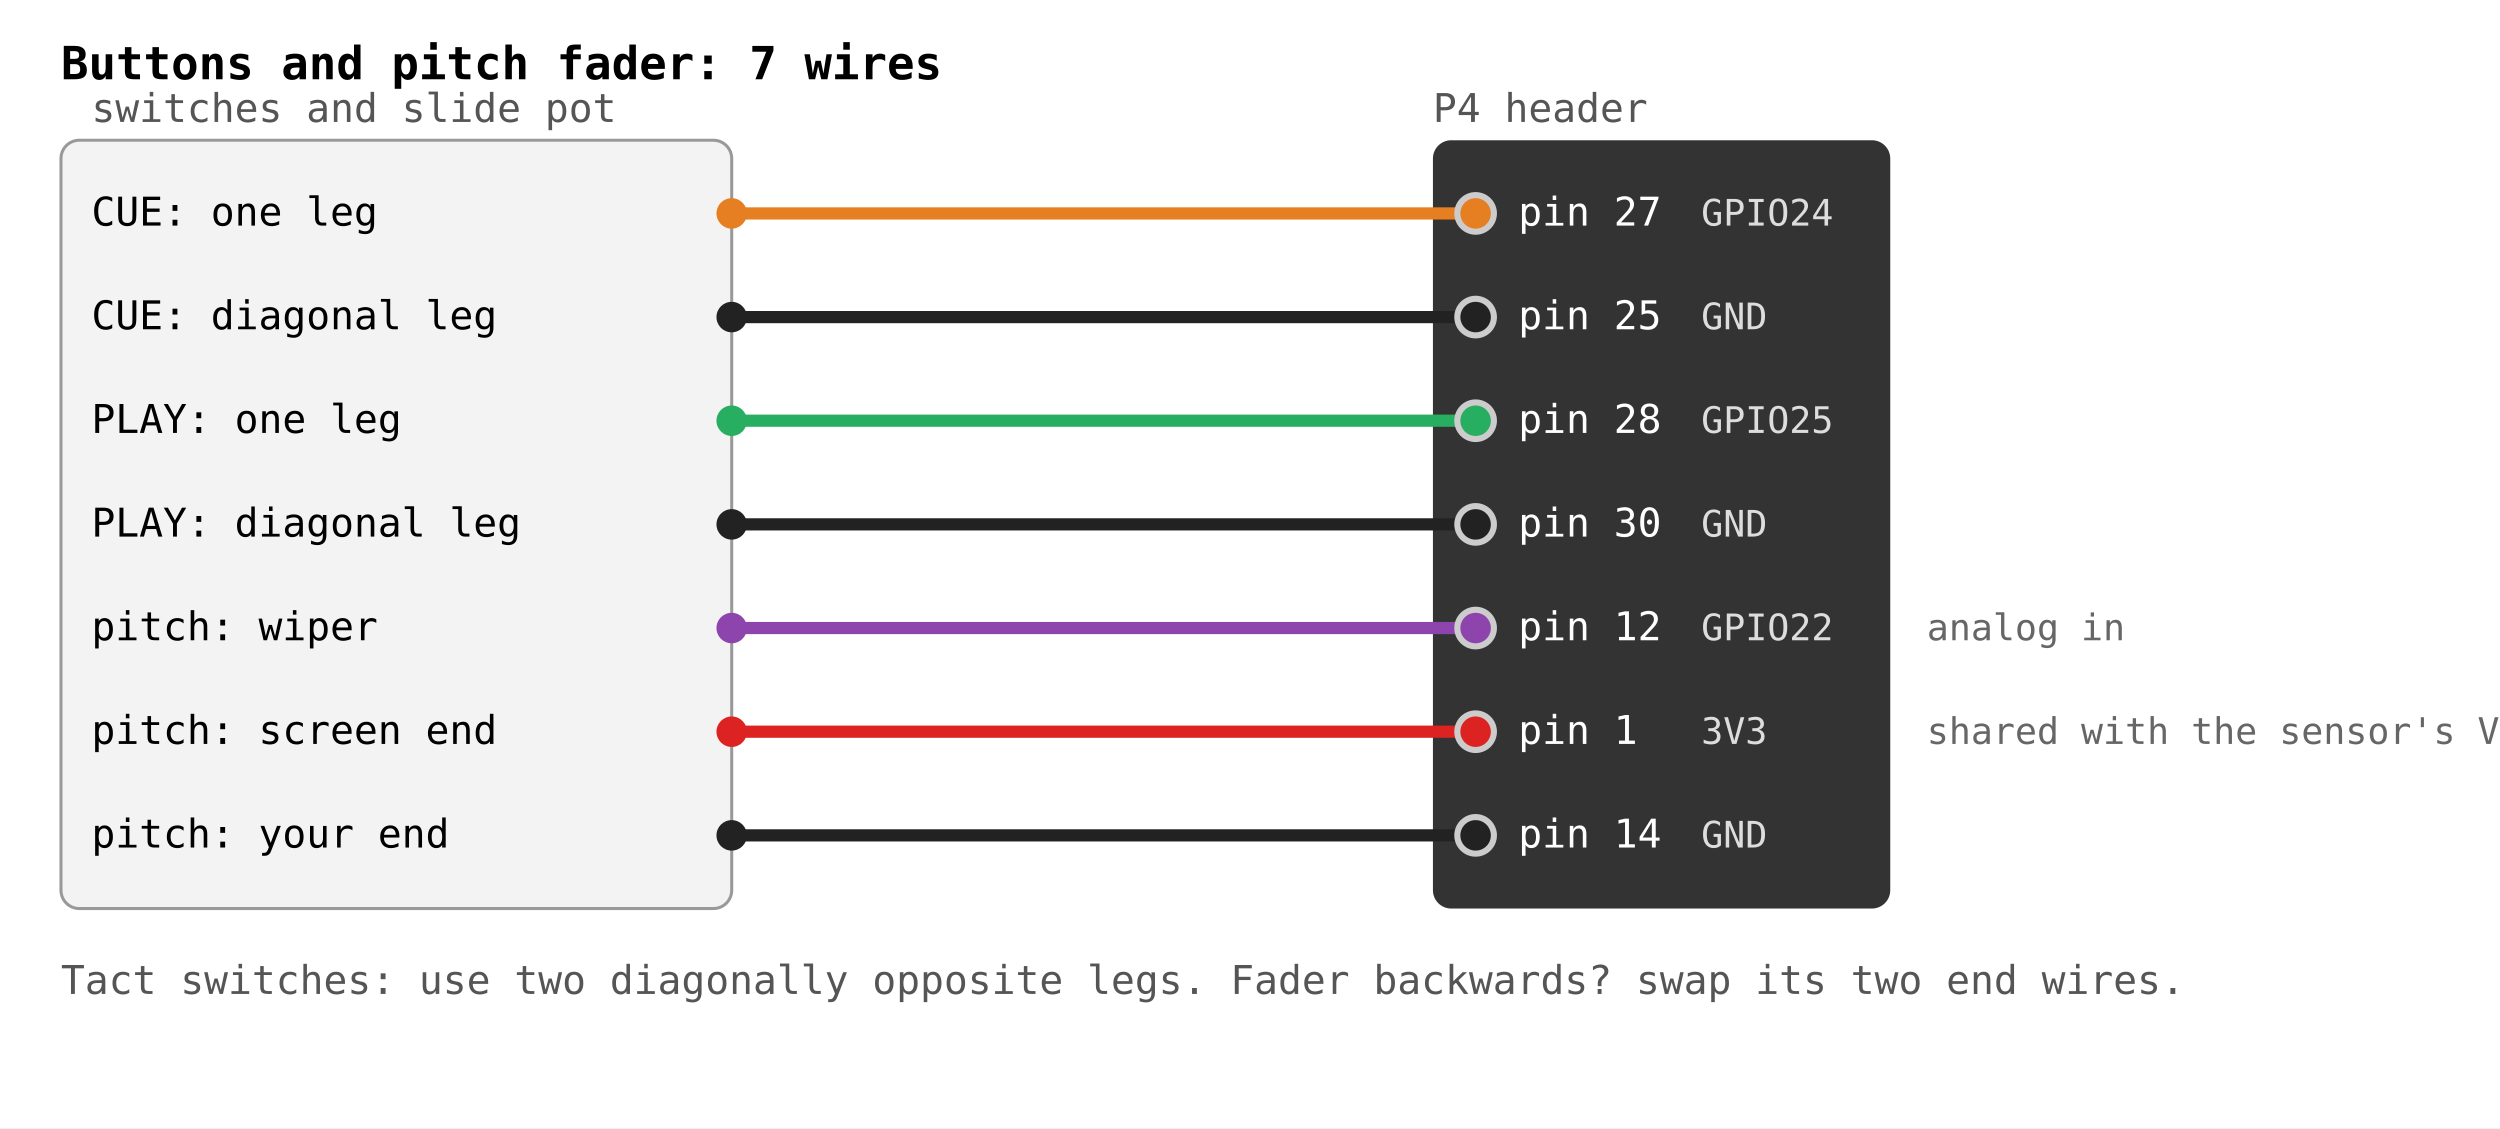
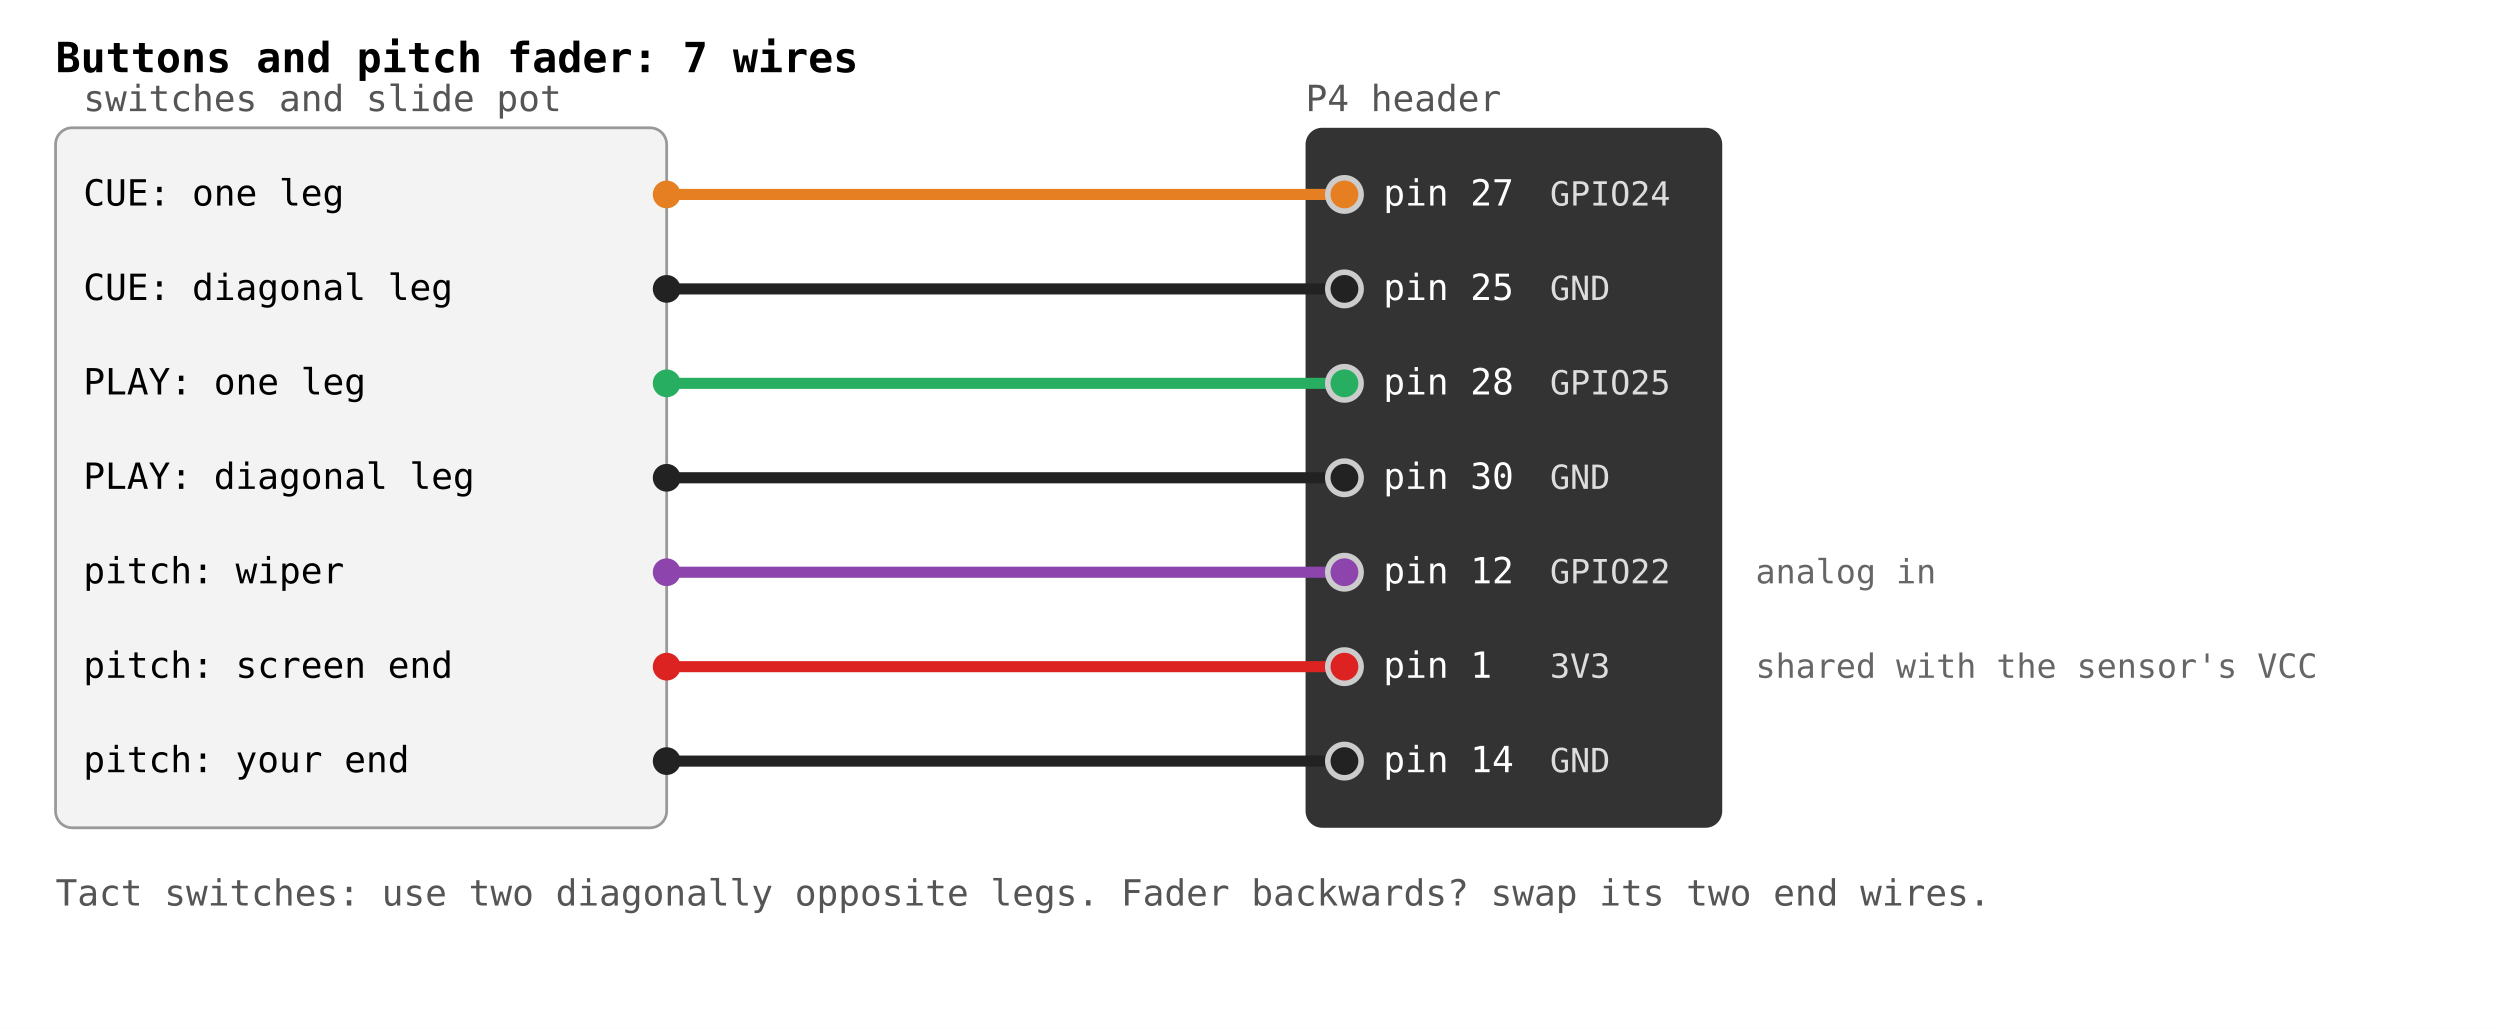
- <svg xmlns="http://www.w3.org/2000/svg" viewBox="0 0 820 370" width="820" height="370" font-family="ui-monospace, Menlo, Consolas, monospace" font-size="13">
-   <rect width="820" height="370" fill="#fff" />
+ <svg xmlns="http://www.w3.org/2000/svg" viewBox="0 0 900 370" width="900" height="370" font-family="ui-monospace, Menlo, Consolas, monospace" font-size="13">
+   <rect width="900" height="370" fill="#fff" />
  <text x="20" y="26" font-size="15" font-weight="bold">Buttons and pitch fader: 7 wires</text>
  <rect x="20" y="46" width="220" height="252" rx="6" fill="#f3f3f3" stroke="#999" />
  <text x="30" y="40" fill="#555">switches and slide pot</text>
  <rect x="470" y="46" width="150" height="252" rx="6" fill="#333" />
  <text x="470" y="40" fill="#555">P4 header</text>
  <text x="30" y="74">CUE: one leg</text>
  <circle cx="240" cy="70" r="5" fill="#e67e22" />
  <path d="M240 70 C 330 70, 380 70, 484 70" fill="none" stroke="#e67e22" stroke-width="4" stroke-linecap="round" />
  <circle cx="484" cy="70" r="6" fill="#e67e22" stroke="#ccc" stroke-width="2" />
  <text x="498" y="74" fill="#fff">pin 27</text>
  <text x="558" y="74" fill="#ddd" font-size="12">GPIO24</text>
  <text x="30" y="108">CUE: diagonal leg</text>
  <circle cx="240" cy="104" r="5" fill="#222" />
  <path d="M240 104 C 330 104, 380 104, 484 104" fill="none" stroke="#222" stroke-width="4" stroke-linecap="round" />
  <circle cx="484" cy="104" r="6" fill="#222" stroke="#ccc" stroke-width="2" />
  <text x="498" y="108" fill="#fff">pin 25</text>
  <text x="558" y="108" fill="#ddd" font-size="12">GND</text>
  <text x="30" y="142">PLAY: one leg</text>
  <circle cx="240" cy="138" r="5" fill="#27ae60" />
  <path d="M240 138 C 330 138, 380 138, 484 138" fill="none" stroke="#27ae60" stroke-width="4" stroke-linecap="round" />
  <circle cx="484" cy="138" r="6" fill="#27ae60" stroke="#ccc" stroke-width="2" />
  <text x="498" y="142" fill="#fff">pin 28</text>
  <text x="558" y="142" fill="#ddd" font-size="12">GPIO25</text>
  <text x="30" y="176">PLAY: diagonal leg</text>
  <circle cx="240" cy="172" r="5" fill="#222" />
  <path d="M240 172 C 330 172, 380 172, 484 172" fill="none" stroke="#222" stroke-width="4" stroke-linecap="round" />
  <circle cx="484" cy="172" r="6" fill="#222" stroke="#ccc" stroke-width="2" />
  <text x="498" y="176" fill="#fff">pin 30</text>
  <text x="558" y="176" fill="#ddd" font-size="12">GND</text>
  <text x="30" y="210">pitch: wiper</text>
  <circle cx="240" cy="206" r="5" fill="#8e44ad" />
  <path d="M240 206 C 330 206, 380 206, 484 206" fill="none" stroke="#8e44ad" stroke-width="4" stroke-linecap="round" />
  <circle cx="484" cy="206" r="6" fill="#8e44ad" stroke="#ccc" stroke-width="2" />
  <text x="498" y="210" fill="#fff">pin 12</text>
  <text x="558" y="210" fill="#ddd" font-size="12">GPIO22</text>
  <text x="632" y="210" fill="#666" font-size="12">analog in</text>
  <text x="30" y="244">pitch: screen end</text>
  <circle cx="240" cy="240" r="5" fill="#d22" />
  <path d="M240 240 C 330 240, 380 240, 484 240" fill="none" stroke="#d22" stroke-width="4" stroke-linecap="round" />
  <circle cx="484" cy="240" r="6" fill="#d22" stroke="#ccc" stroke-width="2" />
  <text x="498" y="244" fill="#fff">pin 1</text>
  <text x="558" y="244" fill="#ddd" font-size="12">3V3</text>
  <text x="632" y="244" fill="#666" font-size="12">shared with the sensor's VCC</text>
  <text x="30" y="278">pitch: your end</text>
  <circle cx="240" cy="274" r="5" fill="#222" />
  <path d="M240 274 C 330 274, 380 274, 484 274" fill="none" stroke="#222" stroke-width="4" stroke-linecap="round" />
  <circle cx="484" cy="274" r="6" fill="#222" stroke="#ccc" stroke-width="2" />
  <text x="498" y="278" fill="#fff">pin 14</text>
  <text x="558" y="278" fill="#ddd" font-size="12">GND</text>
  <text x="20" y="326" fill="#555">Tact switches: use two diagonally opposite legs. Fader backwards? swap its two end wires.</text>
</svg>
